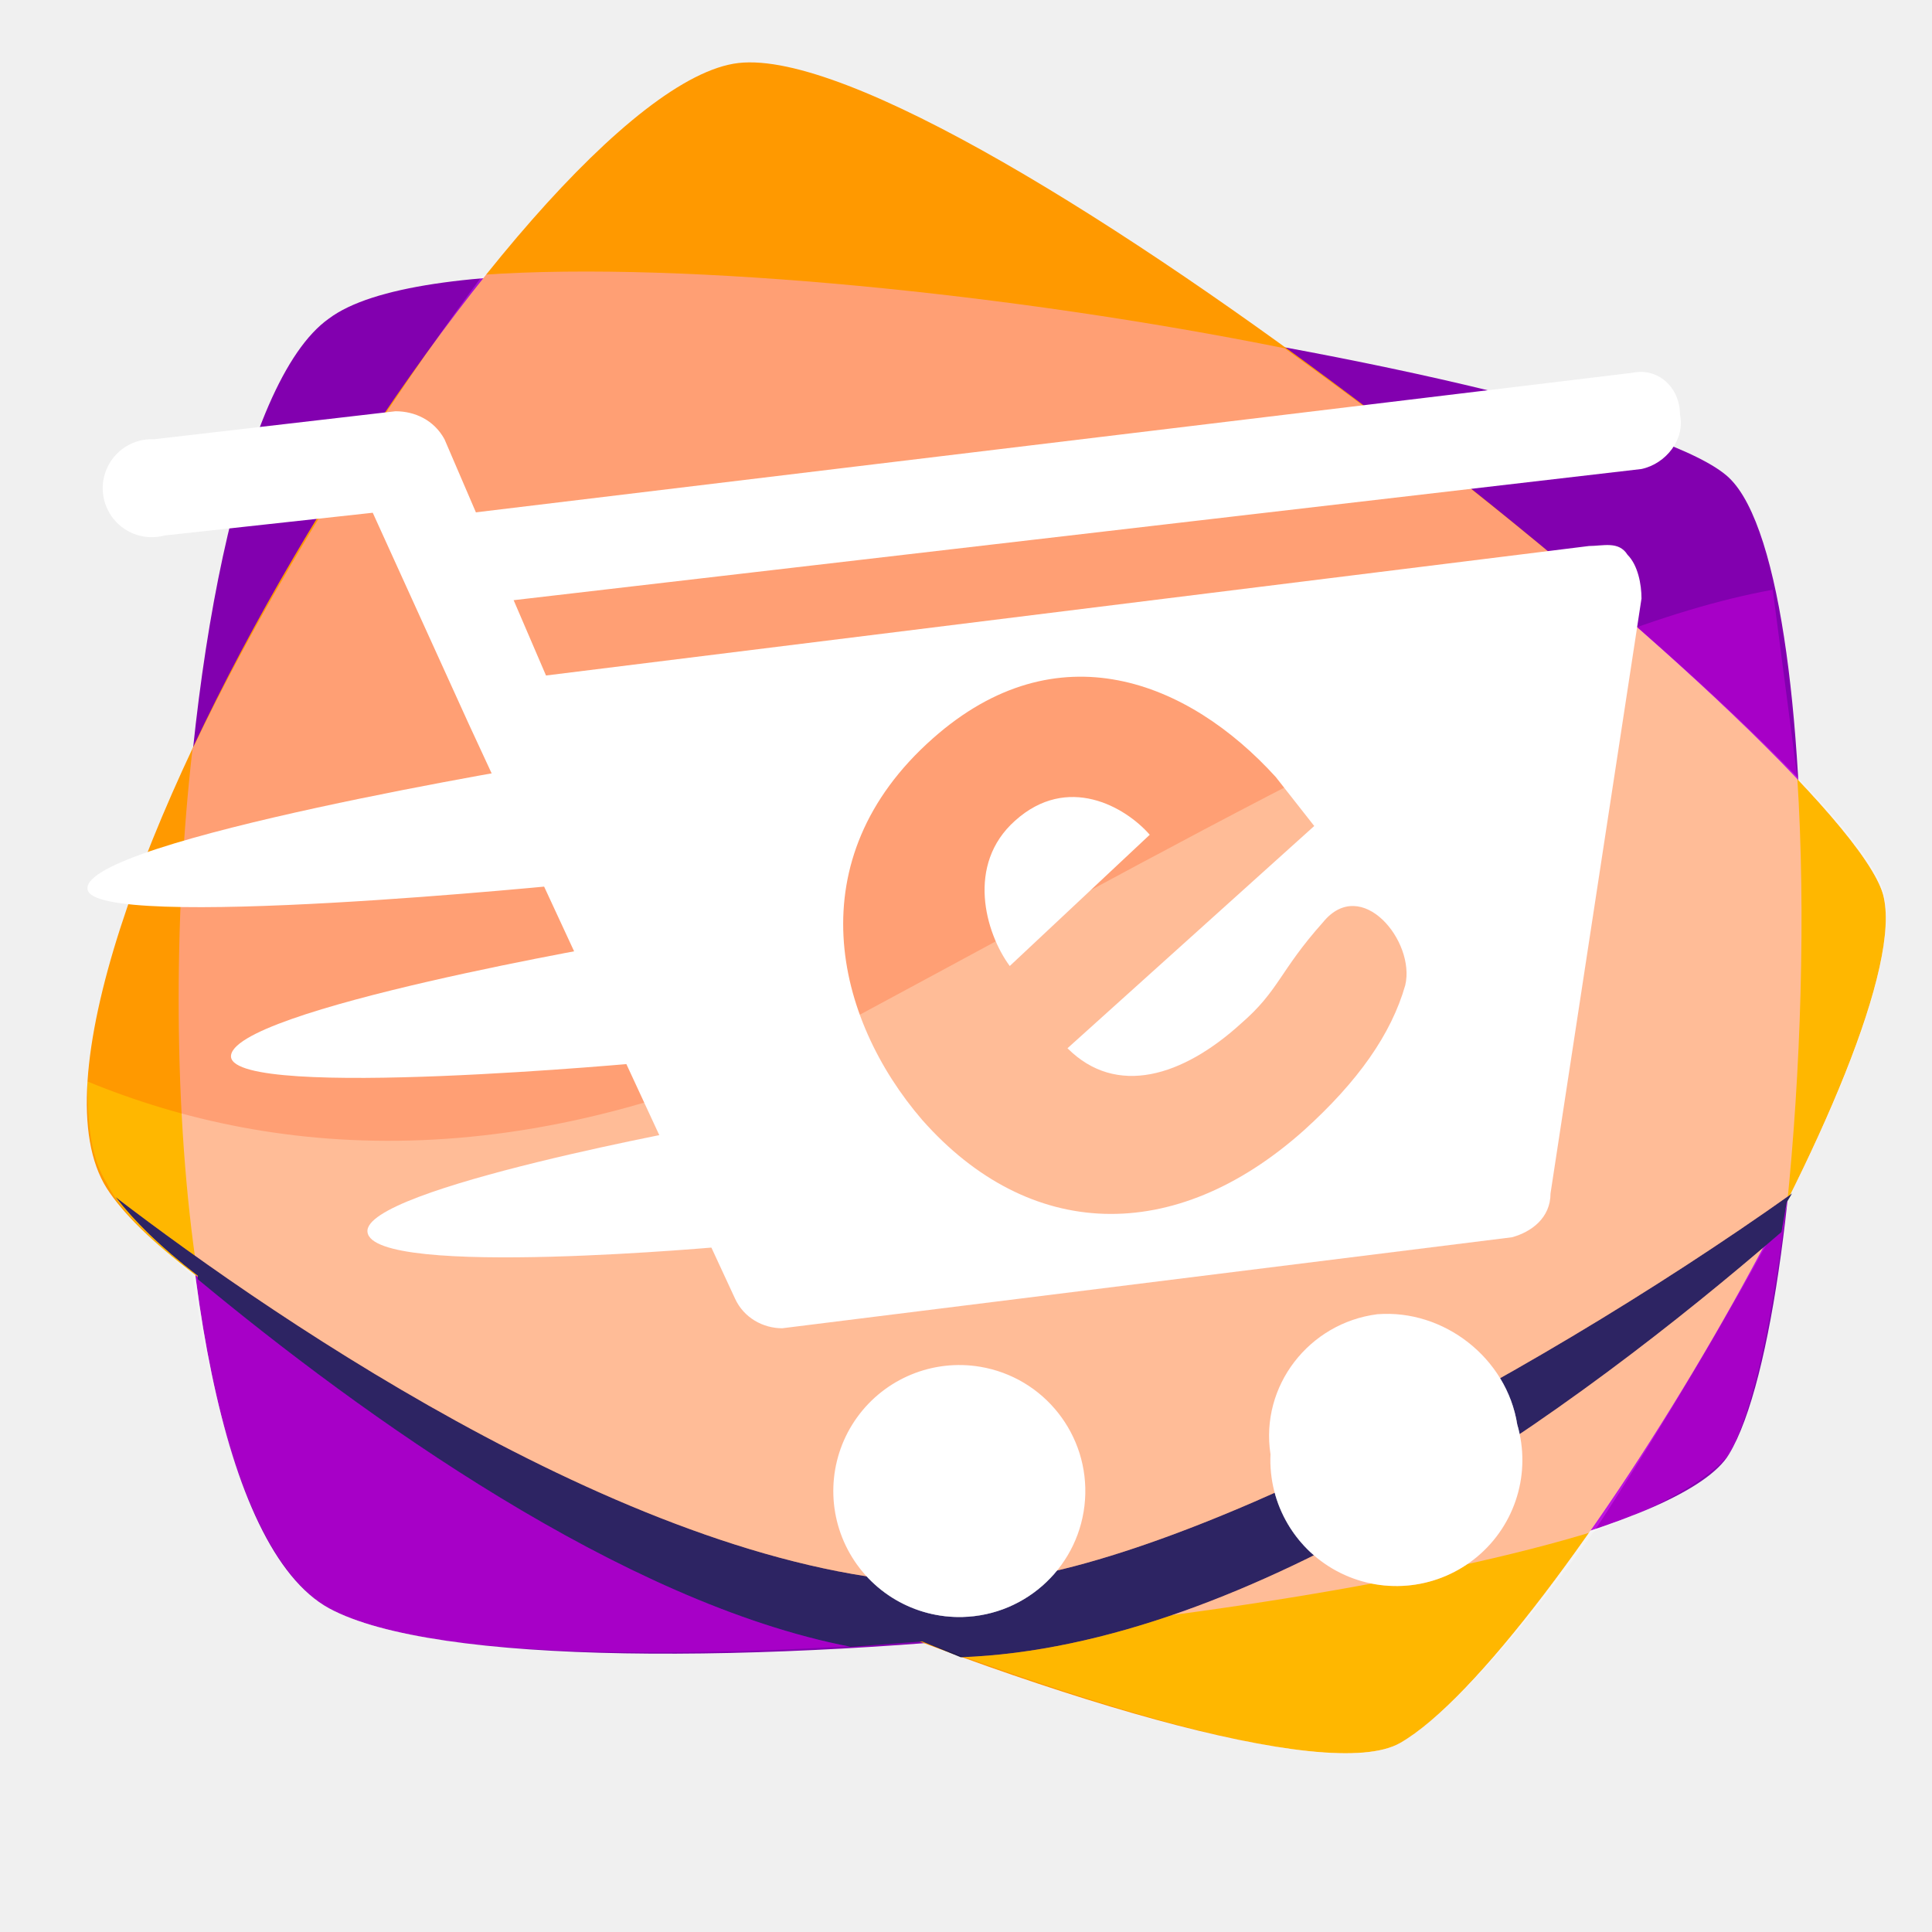
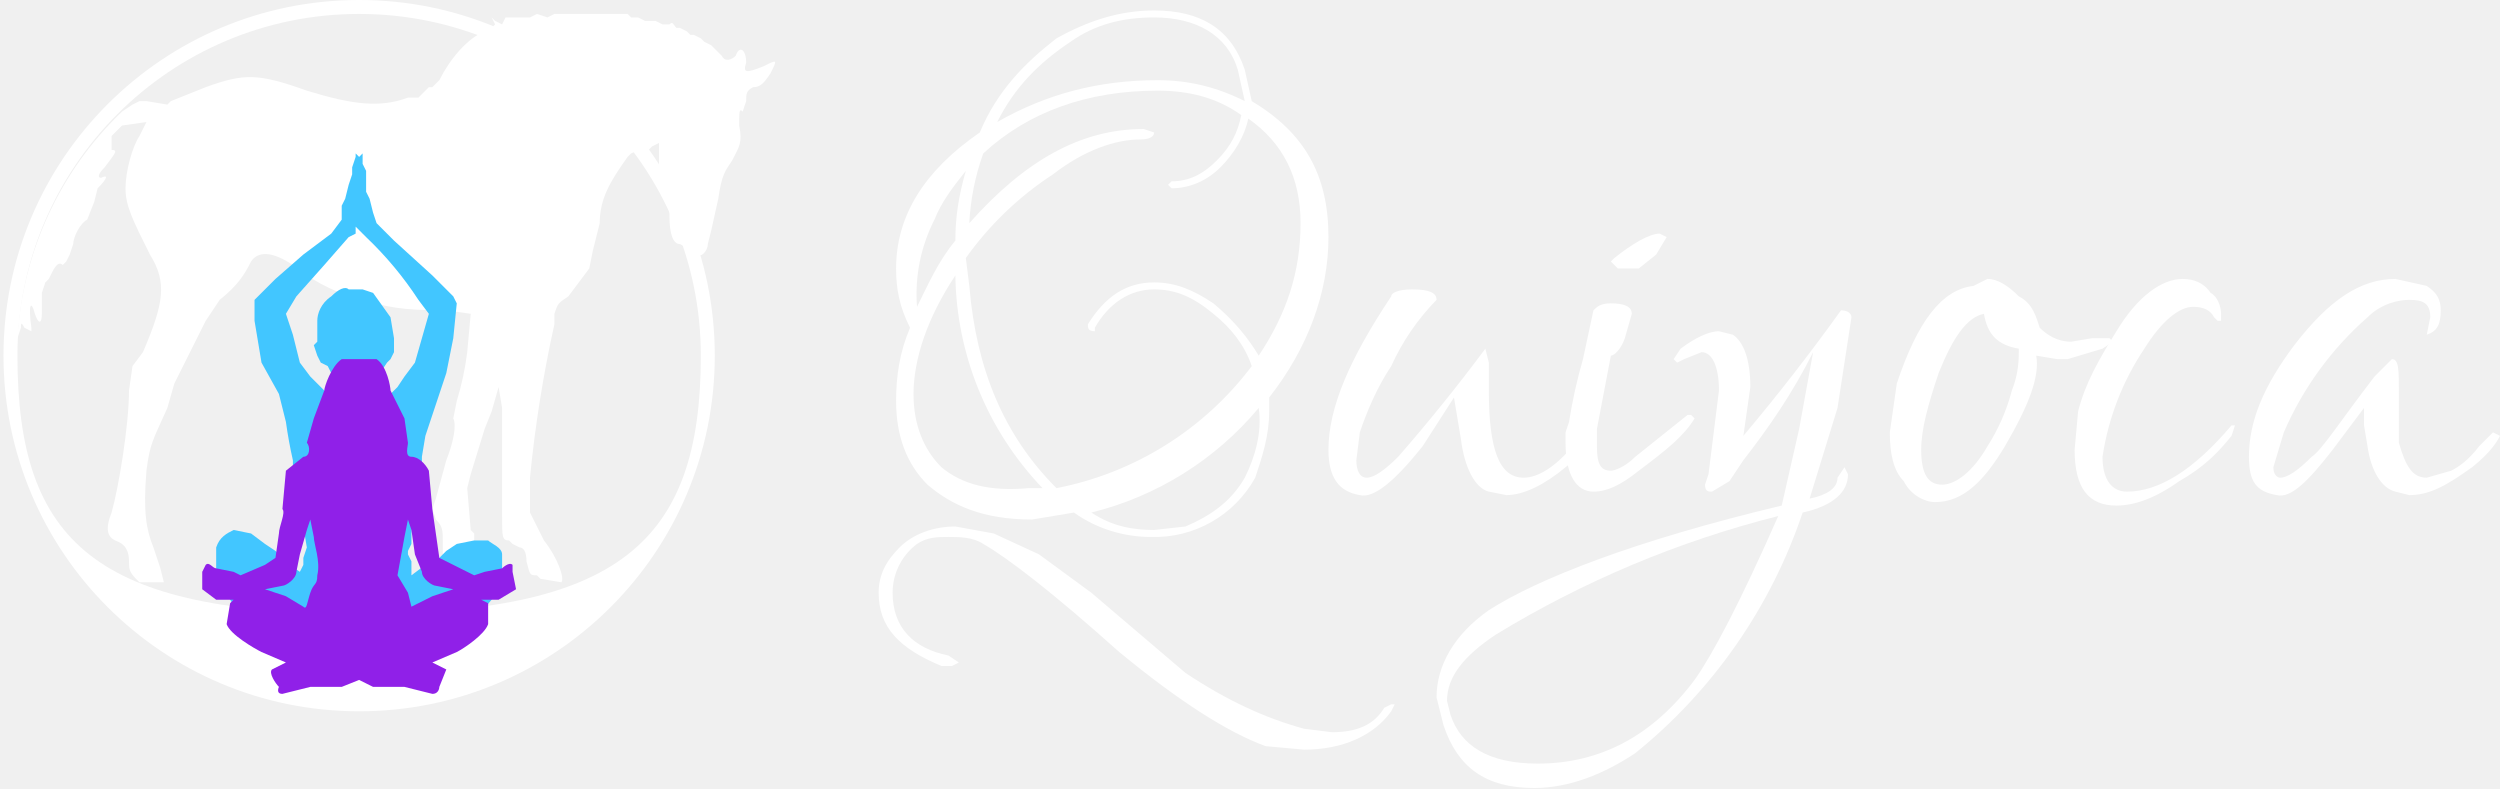
- <svg xmlns="http://www.w3.org/2000/svg" fill="none" viewBox="0 0 1104 1104">
-   <path fill="url(#a)" d="M188 182c-102 72-125 668 0 737 121 66 750-5 800-88s61-500 0-558c-63-60-701-165-800-91Z" />
-   <path fill="url(#b)" d="M422 36C301 50-14 560 61 679c74 116 657 364 739 317 86-49 298-405 276-485-24-83-530-489-654-475Z" />
-   <path fill="#9020E8" d="M911 875c38-58 77-124 110-185 8-77 11-168 6-246-64-66-177-162-293-245-154-31-342-50-458-42-58 78-121 177-166 271-11 96-11 210 3 301 88 69 260 151 414 209 141-11 293-35 384-63Z" opacity=".5" style="mix-blend-mode:screen" />
-   <path fill="#231C4C" d="M544 905c-169-2-384-149-478-221 11 14 25 28 47 45v2c94 78 243 185 373 210l41-3 22 9c166-6 351-141 469-243l3-17 3-5C869 792 649 908 544 905Z" />
-   <path fill="#fff" d="M560 781a72 72 0 1 0-10 143 72 72 0 0 0 10-143Zm227-30c-39 5-67 41-61 80a72 72 0 1 0 141-17c-6-38-42-66-80-63ZM580 469c-28 25-17 64-3 83l80-75c-14-16-47-35-77-8Z" />
-   <path fill="#fff" fill-rule="evenodd" d="m938 342-52 340c0 14-11 22-22 25l-417 52c-11 0-22-6-27-17L268 414l-55-121-119 13a28 28 0 1 1-6-55l138-16c11 0 22 5 28 16l58 135 596-74c8 0 17-3 22 5 6 6 8 17 8 25ZM756 527c-25 28-25 39-47 58-33 30-71 42-99 14l141-127-22-28c-50-55-125-85-196-22-78 69-56 160-6 218 61 69 144 72 218 6 31-28 50-55 58-83 6-25-25-63-47-36Z" clip-rule="evenodd" />
-   <path fill="#fff" d="M315 436S47 480 50 508c2 25 278-3 278-3l-13-69Zm44 102s-229 39-227 66c3 25 238 3 238 3l-11-69Zm47 105s-199 36-196 61c3 27 207 8 207 8l-11-69Zm554-406c3 14-8 28-22 31l-662 77c-14 3-28-8-30-22 0-17 8-30 24-30l663-80c14-3 27 8 27 24Z" />
-   <path fill="url(#c)" d="m1027 444-14-107c-122 22-295 121-522 243-185 96-334 82-441 38 0 25 2 44 11 58 8 17 27 33 49 53 14 93 39 168 78 190 49 28 190 30 339 19 127 47 240 78 273 58 28-16 69-63 111-121 38-14 66-30 77-44 14-25 25-78 33-144 39-77 64-146 55-179-5-14-22-36-49-64Z" opacity=".3" style="mix-blend-mode:overlay" />
-   <defs>
-     <linearGradient id="a" x1="-65389.7" x2="-70905.2" y1="35594.5" y2="366525" gradientUnits="userSpaceOnUse">
-       <stop offset=".1" stop-color="#8200AF" />
-       <stop offset="1" stop-color="#231C64" />
-     </linearGradient>
-     <linearGradient id="b" x1="-16062.4" x2="519.1" y1="24342.6" y2="514960" gradientUnits="userSpaceOnUse">
-       <stop stop-color="#F90" />
-       <stop offset="1" stop-color="#006831" />
-     </linearGradient>
-     <linearGradient id="c" x1="-115362" x2="-93762.1" y1="22411.2" y2="243498" gradientUnits="userSpaceOnUse">
-       <stop offset=".4" stop-color="#fff" />
-       <stop offset=".9" stop-color="#fff" stop-opacity="0" />
-     </linearGradient>
-   </defs>
+ <svg xmlns="http://www.w3.org/2000/svg" fill="none" viewBox="0 0 717 226">
+   <path fill="#ffffff" fill-rule="evenodd" d="M103 204a102 102 0 1 0 0-204 102 102 0 0 0 0 204Zm0-28c74 0 98-20 98-74a98 98 0 0 0-196 0c0 54 23 74 98 74Z" clip-rule="evenodd" />
+   <path fill="#ffffff" fill-rule="evenodd" d="M173 4h7l1 1h2l2 1h3l2 1h2c1-1 1 0 2 1h1l2 1 1 1h1l2 1 1 1 2 1 3 3c1 2 3 1 4 0 1-3 3-2 3 2-1 3 0 3 5 1 4-2 4-2 2 2-2 3-3 4-5 4-2 1-2 2-2 4l-1 3c-1-1-1 0-1 4 1 5 0 6-2 10-2 3-3 4-4 11l-2 9-1 4c0 2-2 4-3 3l-1-1-2-1-2-1c-2 0-3-3-3-8v-4l-2-4-1-2V41l-2 1-1 1h-1a10 10 0 0 0-4 1l-1 1c-5 7-8 12-8 19l-2 8-1 5-6 8c-3 2-3 2-4 5v3a368 368 0 0 0-7 44v10l4 8c4 5 6 11 5 12l-6-1-1-1c-2 0-2 0-3-4 0-3-1-4-2-4l-2-1-1-1c-2 0-2-1-2-7v-31l-1-6-2 7-2 5-4 13-1 4 1 12 1 1v5l1 1c1 2 0 3-4 4h-2l-4-4v-3c0-4 0-5-2-7l-1-3 1-3 3-11c2-5 3-10 2-12l1-5a82 82 0 0 0 3-14l1-11-7-1c-14 0-16-1-25-3-9-3-14-6-19-10-6-4-10-4-12-1-2 4-4 7-9 11l-4 6-6 12-3 6-2 7c-4 9-5 10-6 18-1 12 0 17 2 22l2 6 1 4h-7l-1-1c-2-2-2-3-2-5 0-3-1-5-4-6-2-1-3-3-1-8 2-7 5-25 5-35l1-7 3-4c6-14 7-20 2-28-5-10-7-14-7-19s2-12 4-15l2-4-7 1-3 3v4c2 0 1 1-2 5-2 2-2 3-1 3 2-1 2 0-1 3l-1 4-2 5c-2 1-4 5-4 7l-1 3-1 2-1 1c-1-1-2 0-3 2l-1 2-1 1-1 3v6c0 3-1 3-2 0-1-4-2-3-1 4v1l-2-1c-1-2-1-1-1 0l-1 3a98 98 0 0 1 30-65l3-2 2-1h2l6 1 1-1 10-4c11-4 15-4 29 1 13 4 21 5 29 2h3l3-3h1v1-1l2-2c3-6 8-12 13-14l2-1 1-1-1-2c-1 0 0 0 0 0l1 1 2 1 1-2h7l2-1 3 1 2-1h14Z" clip-rule="evenodd" />
+   <path fill="#42C6FF" d="M144 159c0-2-3-3-4-4h-4l-5 1-3 2-2 2-4 2-4 3v-4l-1-2v-1l1-2v-3l1-10 2-9v-3l1-6 2-6 4-12 2-10 1-10-1-2-6-6-11-10-5-5-1-3-1-4-1-2v-6l-1-2v-3l-1 1-1-1v1l-1 3v2l-1 3-1 4-1 2v4l-3 4-8 6-8 7-4 4-2 2v6l2 12 5 9 2 8a130 130 0 0 0 2 11v4l3 15 1 6-1 3v2l-1 2-3-2-3-3-1-1-3-2-4-3-5-1c-2 1-4 2-5 5v6l4 9 6 9 12 9c6 2 15 0 20 0 6 1 16 2 21-2l10-9 6-7 2-4 1-5v-4Zm-30-48-2 2-1 2-3-1v-2l1-5 2-3 1-1 1-2v-4l-1-6-5-7-3-1h-4c-1-1-3 0-5 2-3 2-4 5-4 7v6l-1 1 1 3 1 2 2 1 1 2 2 6v1h-3l-1-2-4-4-3-4-2-8-2-6 3-5 8-9 7-8 2-1v-2l1 1 1 1 1 1a101 101 0 0 1 15 18l3 4-2 7-2 7-3 4-2 3Z" />
+   <path fill="#9020E8" d="M147 164v-2c-1-1-3 1-3 1l-5 1-3 1-6-3-4-2-1-7-1-7-1-11c-1-2-3-4-5-4s-1-3-1-4l-1-7-4-8c0-1-1-7-4-9H98c-3 2-5 8-5 9l-3 8-2 7c1 1 1 4-1 4l-5 4-1 11c1 1-1 5-1 7l-1 7-3 2-7 3-2-1-5-1c-1 0-2-2-3-1l-1 2v5l4 3h5l-1 1-1 6c1 3 8 7 10 8l7 3-4 2c-1 1 1 4 2 5 0 0-1 2 1 2l8-2h9l5-2 4 2h9l8 2c2 0 2-2 2-2l2-5-4-2 7-3c2-1 8-5 9-8v-6l-2-1h5l5-3-1-5Zm-56 1c0 3-1 2-2 5s-1 5-2 4l-5-3-6-2 5-1c1 0 4-2 4-4l1-5 2-7 1-3 1 5c0 2 2 7 1 11Zm33 6-6 3-1-4-3-5 2-11 1-5 1 3 1 7 2 5c0 2 3 4 4 4l5 1-6 2Z" />
+   <path fill="#ffffff" d="M330 154c-7 0-15-2-22-7l-12 2c-14 0-23-4-30-10-6-6-9-14-9-24 0-7 1-14 4-21-3-6-4-11-4-17 0-15 8-28 24-39 5-12 13-20 22-27 9-5 18-8 28-8 13 0 22 5 26 17l2 9c15 9 22 21 22 39 0 16-6 32-17 46v4c0 7-2 13-4 19a33 33 0 0 1-30 17ZM286 35c14-8 29-12 46-12 9 0 17 2 25 6l-2-9c-3-10-12-15-24-15-9 0-17 2-24 7-9 6-16 13-21 23Zm17 105a92 92 0 0 0 56-35c-2-6-6-11-11-15-6-5-11-7-17-7-7 0-13 4-17 11v1c-2 0-2-1-2-2 5-8 11-12 19-12 6 0 11 2 17 6 6 5 10 10 13 15 8-12 12-24 12-38 0-13-5-23-15-30-1 5-4 10-8 14s-9 6-14 6l-1-1 1-1c5 0 9-2 13-6s6-8 7-13c-7-5-15-7-24-7-20 0-37 6-50 18a69 69 0 0 0-4 20c16-18 32-27 50-27l3 1c0 1-1 2-4 2-7 0-16 3-25 10a93 93 0 0 0-25 24l1 8c2 24 10 43 25 58Zm-40-52c3-6 6-13 11-19 0-7 1-13 3-20-4 5-7 9-9 14a47 47 0 0 0-5 25Zm32 52h4a90 90 0 0 1-25-61c-8 12-12 24-12 34 0 9 3 16 8 21 6 5 14 7 25 6Zm36 12 9-1c7-3 13-7 17-14 3-6 5-13 4-20a91 91 0 0 1-48 30c6 4 12 5 18 5Zm43 63-11-1c-11-4-25-13-42-27-19-17-32-27-39-31-3-2-7-2-10-2s-6 0-9 2c-4 3-7 8-7 14 0 10 6 16 16 18l3 2-2 1h-3c-12-5-18-11-18-21 0-5 2-9 6-13s10-6 16-6l11 2 13 6 15 11 27 23c12 8 23 13 34 16l8 1c7 0 12-2 15-7l2-1h1l-1 2c-5 7-14 11-25 11Zm16-73c-6-1-9-5-9-13 0-12 6-26 18-44 0-1 2-2 6-2 5 0 7 1 7 3a66 66 0 0 0-13 19c-4 6-7 13-9 19l-1 8c0 3 1 5 3 5s5-2 9-6a510 510 0 0 0 25-31l1 4v8c0 17 3 25 10 25 4 0 9-3 14-9l5-4 1 1c0 2-3 5-8 9-6 5-12 8-17 8l-5-1c-4-1-7-7-8-15l-2-12-9 14c-8 10-14 15-18 14Z" />
+   <path fill="#ffffff" d="M468 77h-4l-2-2 1-1c5-4 10-7 13-7l2 1-3 5-5 4h-2Zm-11 64c-5 0-8-5-8-14v-3l1-3a147 147 0 0 1 4-18l3-14c1-1 2-2 5-2 4 0 6 1 6 3l-2 7c-1 3-3 5-4 5l-4 21v5c0 5 1 7 4 7 1 0 4-1 7-4l15-12h1l1 1c-3 5-8 9-16 15-5 4-9 6-13 6Z" />
+   <path fill="#ffffff" d="M440 226c-14 0-22-6-26-18l-2-8c0-9 5-18 15-25 14-9 42-20 84-30l5-22 4-22c-6 12-13 22-20 31l-4 6-5 3c-1 0-2 0-2-2l1-3 3-24c0-7-2-11-5-11l-5 2-2 1-1-1 2-3c4-3 8-5 11-5l4 1c3 2 5 7 5 15l-2 14a590 590 0 0 0 28-36c2 0 3 1 3 2l-4 26-8 26c5-1 8-3 8-6l2-3 1 2c0 5-4 9-13 11a150 150 0 0 1-48 69c-9 6-19 10-29 10Zm1-7c18 0 33-8 45-24 5-7 13-22 24-47a293 293 0 0 0-81 34c-9 6-14 12-14 19l1 4c3 9 11 14 25 14Zm114-75c-3 0-7-2-9-6-3-3-4-8-4-14l2-14c6-18 13-27 22-28l4-2c3 0 6 2 9 5 4 2 5 6 6 9 2 2 5 4 9 4l6-1h5l1 1-3 2-10 3h-3l-6-1c1 6-2 14-9 26-6 10-12 16-20 16Zm2-5c4 0 9-4 13-11a56 56 0 0 0 7-16c2-5 2-9 2-12-6-1-9-4-10-10-5 1-9 7-13 17-3 9-5 16-5 22 0 7 2 10 6 10Z" />
+   <path fill="#ffffff" d="M607 145c-8 0-12-5-12-16l1-11c2-8 6-15 11-23 6-10 13-15 19-15 3 0 6 1 8 4 2 1 3 4 3 6v2h-1l-1-1c-1-2-3-3-6-3-4 0-9 4-14 12a76 76 0 0 0-12 31c0 7 3 10 7 10 9 0 19-6 30-19h1l-1 3c-4 5-8 9-15 13-7 5-13 7-18 7Zm46-3c-6-1-8-4-8-11 0-10 4-20 13-32 10-13 19-19 29-19l9 2c3 2 4 4 4 7 0 4-1 6-4 7l1-5c0-4-2-5-6-5-3 0-8 1-12 5a93 93 0 0 0-24 33l-3 10c0 2 1 3 2 3 2 0 5-2 9-6 3-2 8-10 18-23l5-5c2 0 2 3 2 10v14c2 7 4 10 8 10l7-2c2-1 5-3 8-7l4-4 2 1c-1 2-3 5-8 9-7 5-12 8-18 8l-4-1c-4-1-7-6-8-13l-1-6v-5l-9 12c-7 9-12 14-16 13Z" />
</svg>
